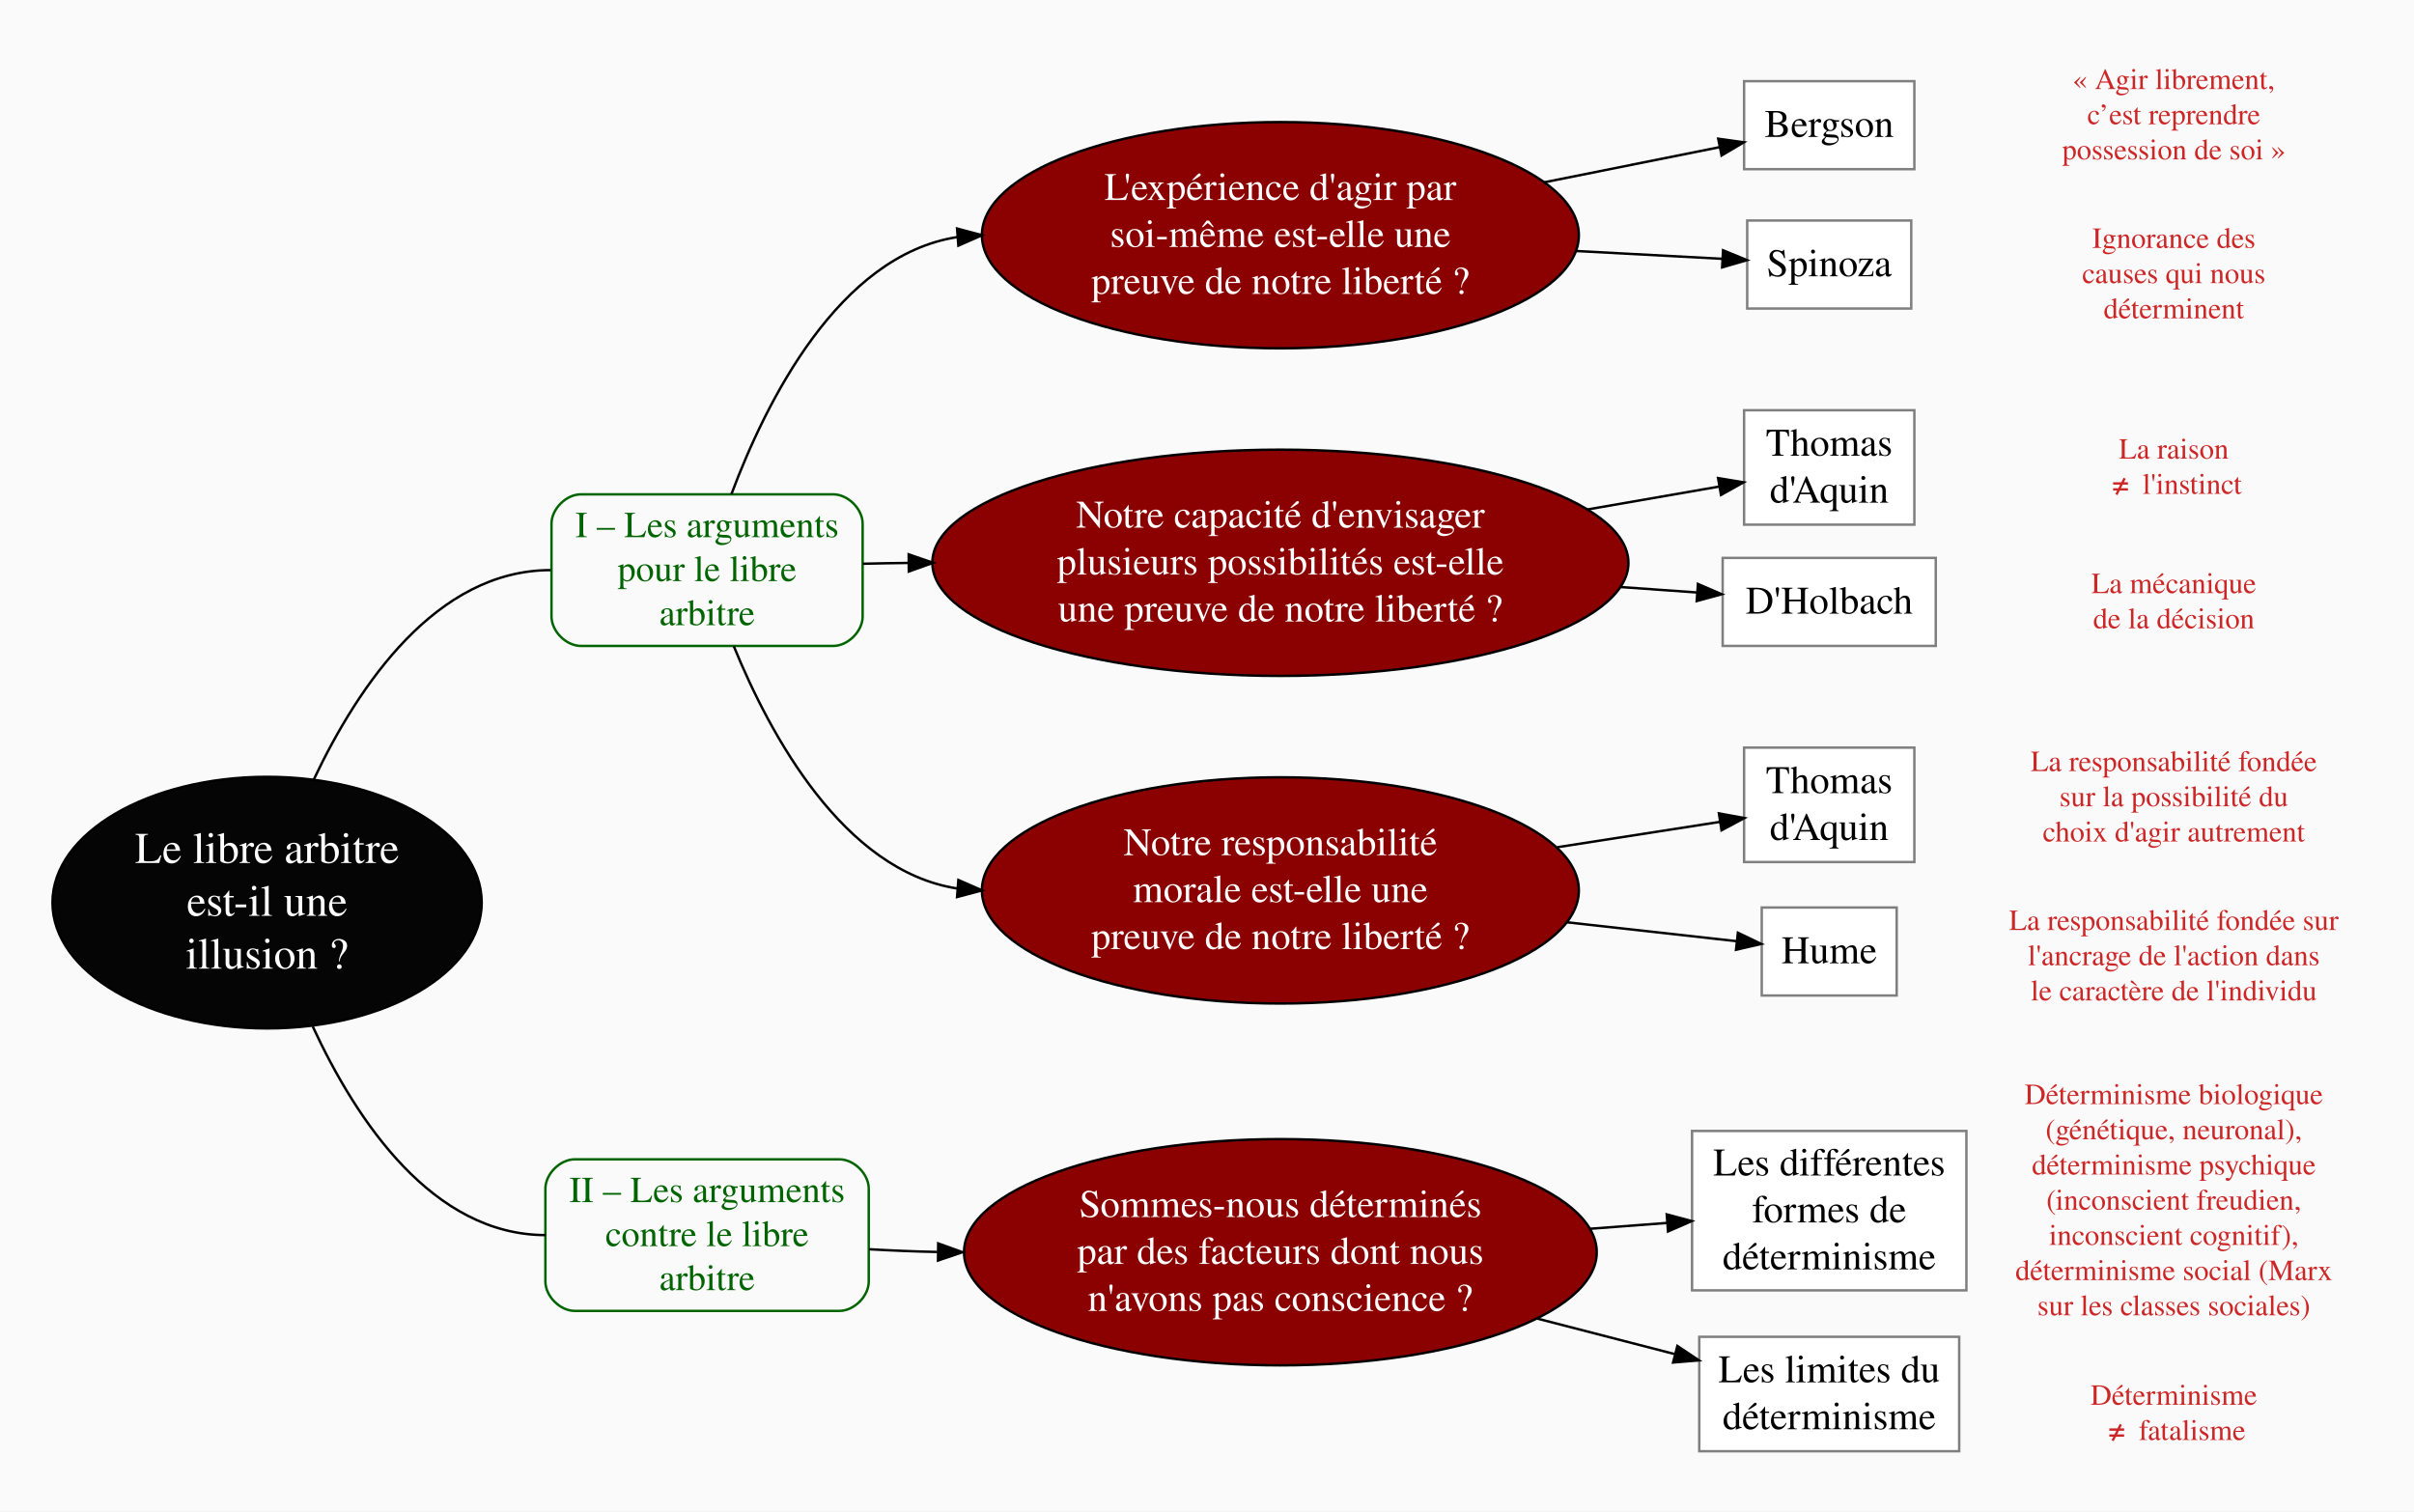
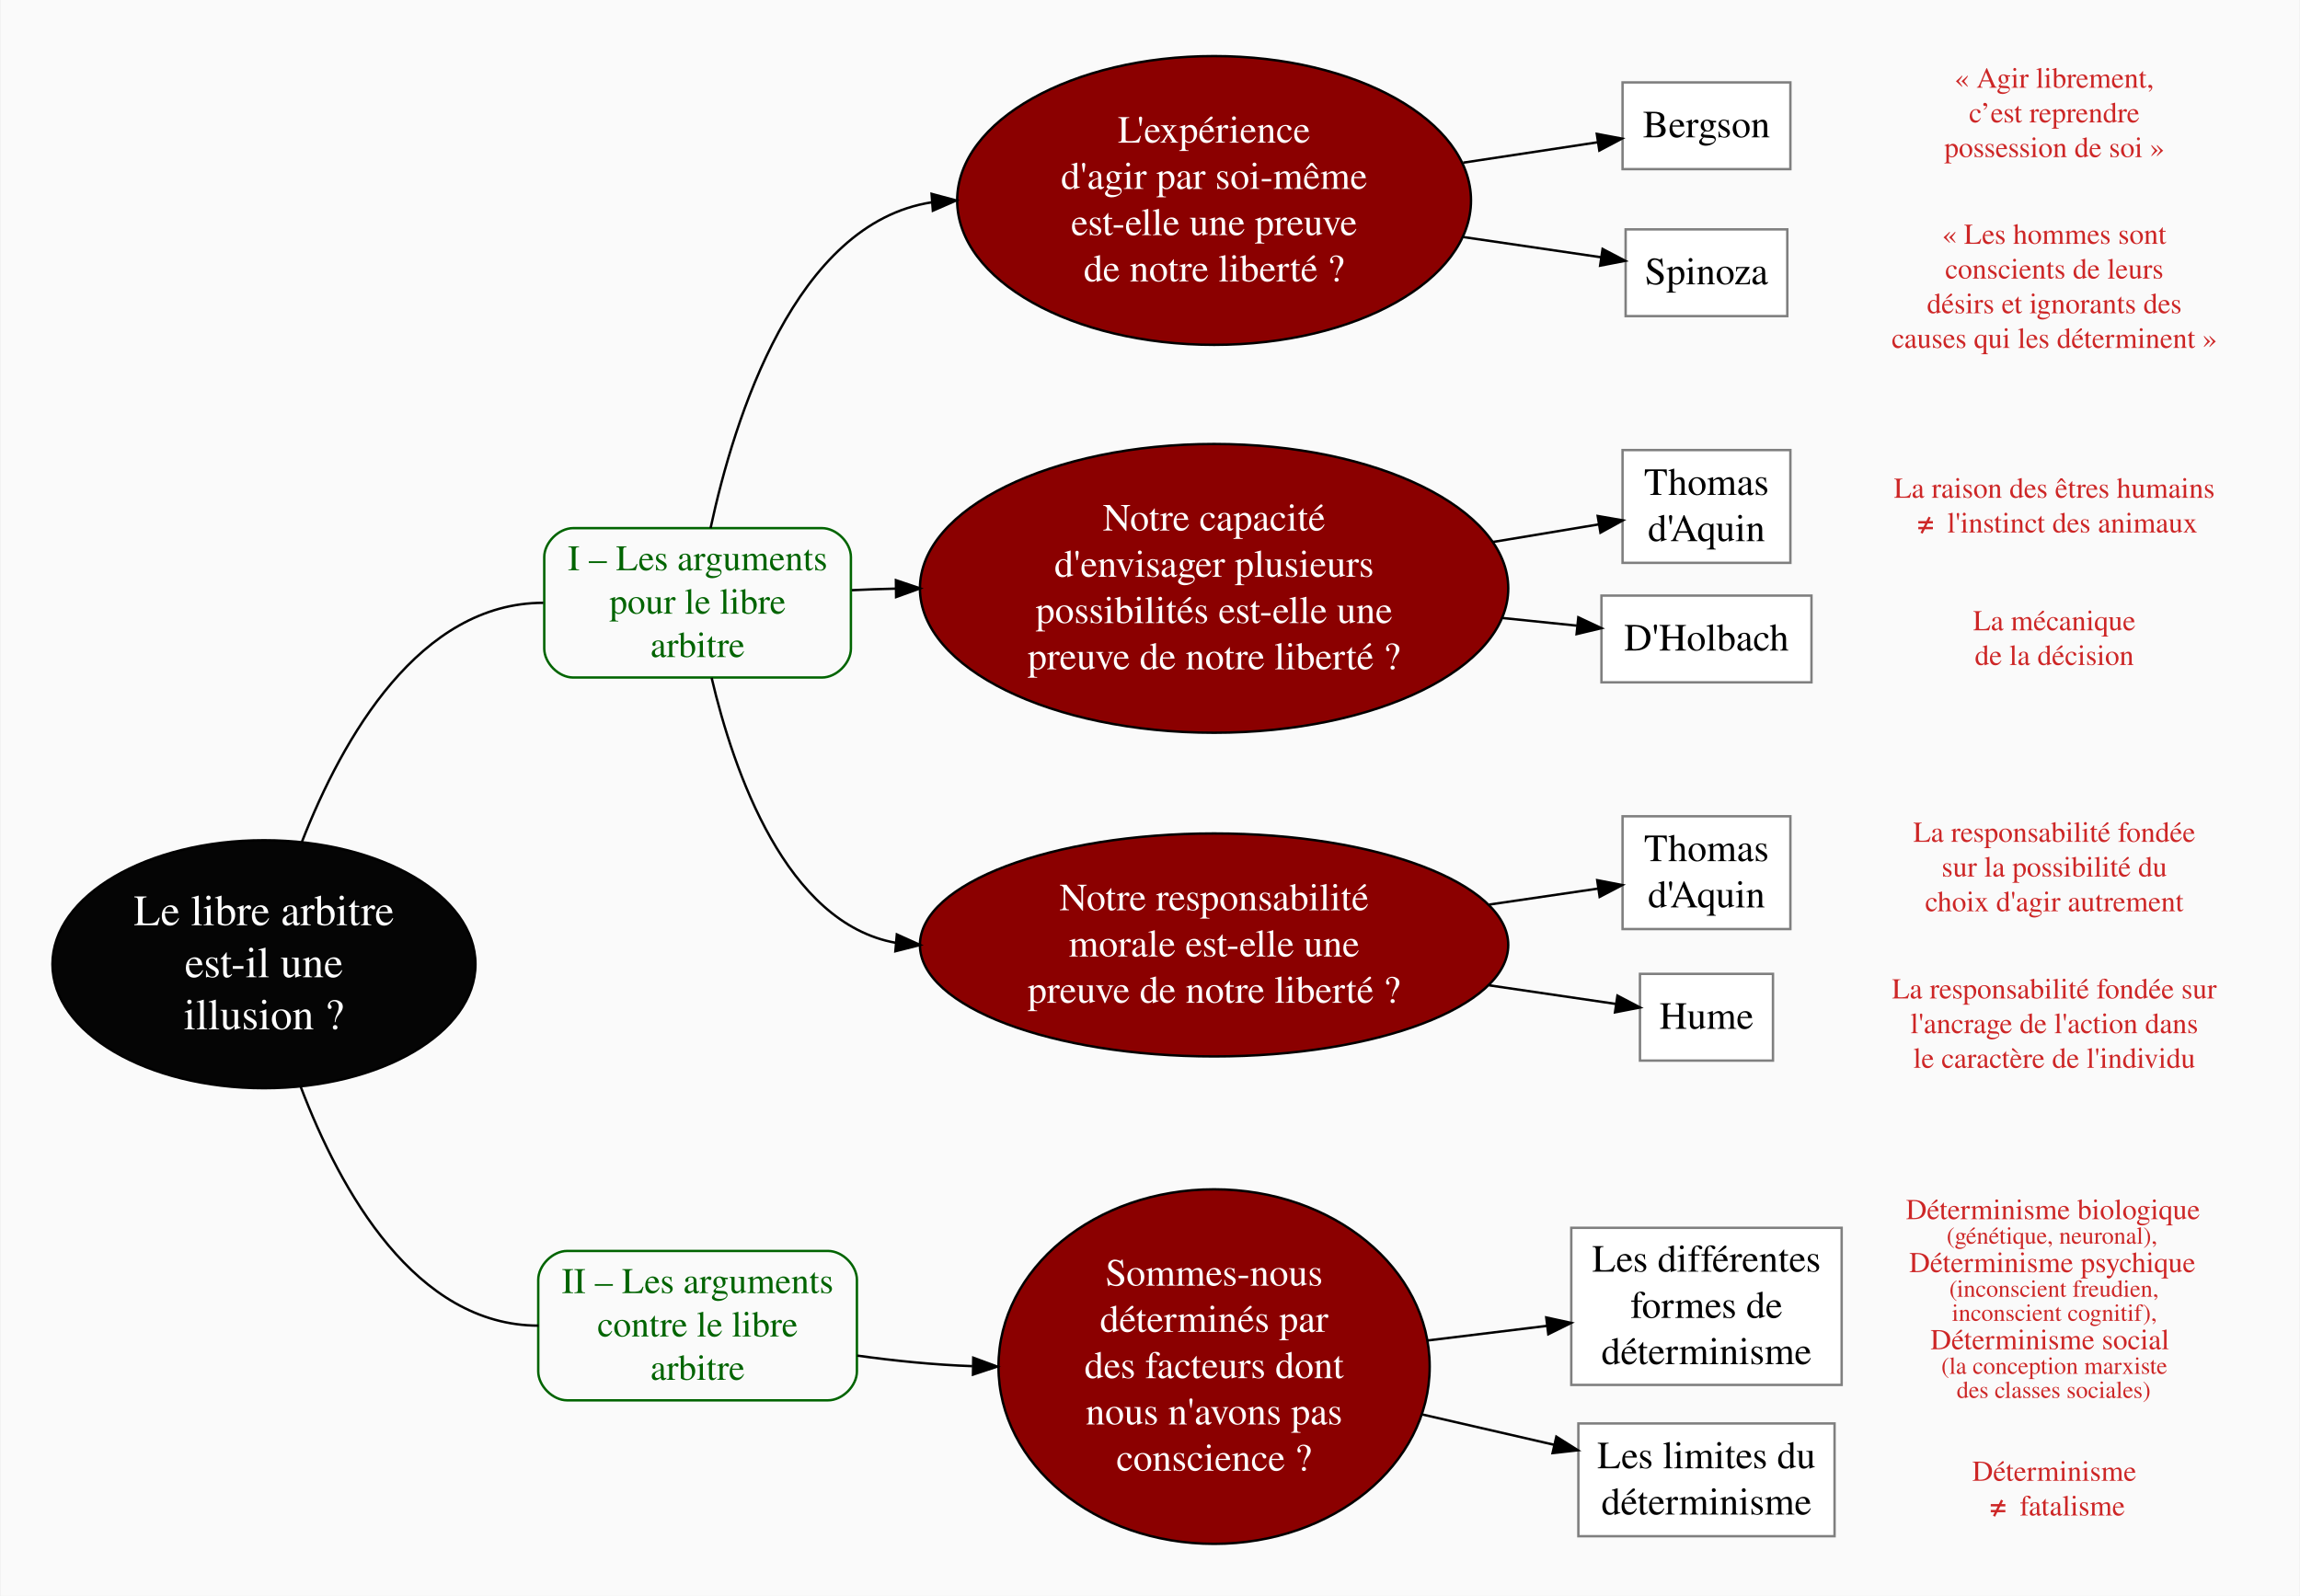
- <svg xmlns="http://www.w3.org/2000/svg" width="987pt" height="618pt" viewBox="0.00 0.00 987.33 618.20">
-   <g id="graph0" class="graph" transform="scale(1 1) rotate(0) translate(21.6 596.6)">
-     <polygon fill="#fafafa" stroke="transparent" points="-21.6,21.6 -21.6,-596.6 965.727,-596.6 965.727,21.6 -21.6,21.6" />
+ <svg xmlns="http://www.w3.org/2000/svg" width="954pt" height="662pt" viewBox="0.00 0.00 953.89 662.34">
+   <g id="graph0" class="graph" transform="scale(1 1) rotate(0) translate(21.6 640.7391)">
+     <polygon fill="#fafafa" stroke="transparent" points="-21.6,21.6 -21.6,-640.739 932.286,-640.739 932.286,21.6 -21.6,21.6" />
    <g id="node1" class="node">
-       <ellipse fill="#050505" stroke="#000000" cx="87.641" cy="-227.4" rx="87.781" ry="51.455" />
-       <text text-anchor="middle" x="87.641" y="-243.6" font-family="Times,serif" font-size="18.00" fill="#ffffff">Le libre arbitre</text>
-       <text text-anchor="middle" x="87.641" y="-222" font-family="Times,serif" font-size="18.00" fill="#ffffff">est-il une</text>
-       <text text-anchor="middle" x="87.641" y="-200.4" font-family="Times,serif" font-size="18.00" fill="#ffffff">illusion ?</text>
+       <ellipse fill="#050505" stroke="#000000" cx="87.641" cy="-240.539" rx="87.781" ry="51.455" />
+       <text text-anchor="middle" x="87.641" y="-256.739" font-family="Times,serif" font-size="18.00" fill="#ffffff">Le libre arbitre</text>
+       <text text-anchor="middle" x="87.641" y="-235.139" font-family="Times,serif" font-size="18.00" fill="#ffffff">est-il une</text>
+       <text text-anchor="middle" x="87.641" y="-213.539" font-family="Times,serif" font-size="18.00" fill="#ffffff">illusion ?</text>
    </g>
    <g id="node2" class="node">
-       <path fill="#fafafa" stroke="#006400" d="M319.223,-394.4C319.223,-394.4 215.962,-394.4 215.962,-394.4 209.962,-394.4 203.962,-388.4 203.962,-382.4 203.962,-382.4 203.962,-344.4 203.962,-344.4 203.962,-338.4 209.962,-332.4 215.962,-332.4 215.962,-332.4 319.223,-332.4 319.223,-332.4 325.223,-332.4 331.223,-338.4 331.223,-344.4 331.223,-344.4 331.223,-382.4 331.223,-382.4 331.223,-388.4 325.223,-394.4 319.223,-394.4" />
-       <text text-anchor="middle" x="267.593" y="-376.9" font-family="Times,serif" font-size="15.00" fill="#006400">I – Les arguments</text>
-       <text text-anchor="middle" x="267.593" y="-358.9" font-family="Times,serif" font-size="15.00" fill="#006400">pour le libre</text>
-       <text text-anchor="middle" x="267.593" y="-340.9" font-family="Times,serif" font-size="15.00" fill="#006400">arbitre</text>
+       <path fill="#fafafa" stroke="#006400" d="M319.223,-421.539C319.223,-421.539 215.962,-421.539 215.962,-421.539 209.962,-421.539 203.962,-415.539 203.962,-409.539 203.962,-409.539 203.962,-371.539 203.962,-371.539 203.962,-365.539 209.962,-359.539 215.962,-359.539 215.962,-359.539 319.223,-359.539 319.223,-359.539 325.223,-359.539 331.223,-365.539 331.223,-371.539 331.223,-371.539 331.223,-409.539 331.223,-409.539 331.223,-415.539 325.223,-421.539 319.223,-421.539" />
+       <text text-anchor="middle" x="267.593" y="-404.039" font-family="Times,serif" font-size="15.00" fill="#006400">I – Les arguments</text>
+       <text text-anchor="middle" x="267.593" y="-386.039" font-family="Times,serif" font-size="15.00" fill="#006400">pour le libre</text>
+       <text text-anchor="middle" x="267.593" y="-368.039" font-family="Times,serif" font-size="15.00" fill="#006400">arbitre</text>
    </g>
    <g id="edge1" class="edge">
-       <path fill="none" stroke="#000000" d="M106.695,-277.655C125.029,-316.396 156.896,-363.4 203.593,-363.4" />
+       <path fill="none" stroke="#000000" d="M103.392,-291.322C120.42,-334.838 152.245,-390.539 203.593,-390.539" />
    </g>
    <g id="node3" class="node">
-       <path fill="#fafafa" stroke="#006400" d="M321.717,-122.4C321.717,-122.4 213.469,-122.4 213.469,-122.4 207.469,-122.4 201.469,-116.4 201.469,-110.4 201.469,-110.4 201.469,-72.4 201.469,-72.4 201.469,-66.4 207.469,-60.4 213.469,-60.4 213.469,-60.4 321.717,-60.4 321.717,-60.4 327.717,-60.4 333.717,-66.4 333.717,-72.4 333.717,-72.4 333.717,-110.4 333.717,-110.4 333.717,-116.4 327.717,-122.4 321.717,-122.4" />
-       <text text-anchor="middle" x="267.593" y="-104.9" font-family="Times,serif" font-size="15.00" fill="#006400">II – Les arguments</text>
-       <text text-anchor="middle" x="267.593" y="-86.9" font-family="Times,serif" font-size="15.00" fill="#006400">contre le libre</text>
-       <text text-anchor="middle" x="267.593" y="-68.9" font-family="Times,serif" font-size="15.00" fill="#006400">arbitre</text>
+       <path fill="#fafafa" stroke="#006400" d="M321.717,-121.539C321.717,-121.539 213.469,-121.539 213.469,-121.539 207.469,-121.539 201.469,-115.539 201.469,-109.539 201.469,-109.539 201.469,-71.539 201.469,-71.539 201.469,-65.539 207.469,-59.539 213.469,-59.539 213.469,-59.539 321.717,-59.539 321.717,-59.539 327.717,-59.539 333.717,-65.539 333.717,-71.539 333.717,-71.539 333.717,-109.539 333.717,-109.539 333.717,-115.539 327.717,-121.539 321.717,-121.539" />
+       <text text-anchor="middle" x="267.593" y="-104.039" font-family="Times,serif" font-size="15.00" fill="#006400">II – Les arguments</text>
+       <text text-anchor="middle" x="267.593" y="-86.039" font-family="Times,serif" font-size="15.00" fill="#006400">contre le libre</text>
+       <text text-anchor="middle" x="267.593" y="-68.039" font-family="Times,serif" font-size="15.00" fill="#006400">arbitre</text>
    </g>
    <g id="edge2" class="edge">
-       <path fill="none" stroke="#000000" d="M106.307,-176.759C124.206,-138.092 155.387,-91.4 201.593,-91.4" />
+       <path fill="none" stroke="#000000" d="M102.865,-189.756C119.42,-146.24 150.575,-90.539 201.593,-90.539" />
    </g>
    <g id="node4" class="node">
-       <ellipse fill="#8b0000" stroke="#000000" cx="502.079" cy="-500.4" rx="122.071" ry="46.273" />
-       <text text-anchor="middle" x="502.079" y="-514.8" font-family="Times,serif" font-size="16.00" fill="#ffffff">L'expérience d'agir par</text>
-       <text text-anchor="middle" x="502.079" y="-495.6" font-family="Times,serif" font-size="16.00" fill="#ffffff">soi-même est-elle une</text>
-       <text text-anchor="middle" x="502.079" y="-476.4" font-family="Times,serif" font-size="16.00" fill="#ffffff">preuve de notre liberté ?</text>
+       <ellipse fill="#8b0000" stroke="#000000" cx="481.94" cy="-557.539" rx="106.617" ry="59.925" />
+       <text text-anchor="middle" x="481.94" y="-581.539" font-family="Times,serif" font-size="16.00" fill="#ffffff">L'expérience</text>
+       <text text-anchor="middle" x="481.94" y="-562.339" font-family="Times,serif" font-size="16.00" fill="#ffffff">d'agir par soi-même</text>
+       <text text-anchor="middle" x="481.94" y="-543.139" font-family="Times,serif" font-size="16.00" fill="#ffffff">est-elle une preuve</text>
+       <text text-anchor="middle" x="481.94" y="-523.939" font-family="Times,serif" font-size="16.00" fill="#ffffff">de notre liberté ?</text>
    </g>
    <g id="edge4" class="edge">
-       <path fill="none" stroke="#000000" d="M277.556,-394.487C291.712,-432.303 321.438,-492.062 369.814,-499.608" />
-       <polygon fill="#000000" stroke="#000000" points="369.84,-503.12 380.079,-500.4 370.378,-496.141 369.84,-503.12" />
+       <path fill="none" stroke="#000000" d="M272.986,-421.559C282.795,-467.213 308.033,-548.066 364.773,-556.773" />
+       <polygon fill="#000000" stroke="#000000" points="364.705,-560.278 374.94,-557.539 365.231,-553.298 364.705,-560.278" />
    </g>
    <g id="node5" class="node">
-       <ellipse fill="#8b0000" stroke="#000000" cx="502.079" cy="-366.4" rx="142.35" ry="46.273" />
-       <text text-anchor="middle" x="502.079" y="-380.8" font-family="Times,serif" font-size="16.00" fill="#ffffff">Notre capacité d'envisager</text>
-       <text text-anchor="middle" x="502.079" y="-361.6" font-family="Times,serif" font-size="16.00" fill="#ffffff">plusieurs possibilités est-elle</text>
-       <text text-anchor="middle" x="502.079" y="-342.4" font-family="Times,serif" font-size="16.00" fill="#ffffff">une preuve de notre liberté ?</text>
+       <ellipse fill="#8b0000" stroke="#000000" cx="481.94" cy="-396.539" rx="122.071" ry="59.925" />
+       <text text-anchor="middle" x="481.94" y="-420.539" font-family="Times,serif" font-size="16.00" fill="#ffffff">Notre capacité</text>
+       <text text-anchor="middle" x="481.94" y="-401.339" font-family="Times,serif" font-size="16.00" fill="#ffffff">d'envisager plusieurs</text>
+       <text text-anchor="middle" x="481.94" y="-382.139" font-family="Times,serif" font-size="16.00" fill="#ffffff">possibilités est-elle une</text>
+       <text text-anchor="middle" x="481.94" y="-362.939" font-family="Times,serif" font-size="16.00" fill="#ffffff">preuve de notre liberté ?</text>
    </g>
    <g id="edge5" class="edge">
-       <path fill="none" stroke="#000000" d="M331.267,-366.008C337.45,-366.16 343.712,-366.278 349.863,-366.344" />
-       <polygon fill="#000000" stroke="#000000" points="350.06,-369.845 360.079,-366.4 350.099,-362.845 350.06,-369.845" />
+       <path fill="none" stroke="#000000" d="M331.643,-395.779C337.717,-396.075 343.863,-396.304 349.904,-396.43" />
+       <polygon fill="#000000" stroke="#000000" points="349.902,-399.93 359.94,-396.539 349.978,-392.93 349.902,-399.93" />
    </g>
    <g id="node6" class="node">
-       <ellipse fill="#8b0000" stroke="#000000" cx="502.079" cy="-232.4" rx="122.071" ry="46.273" />
-       <text text-anchor="middle" x="502.079" y="-246.8" font-family="Times,serif" font-size="16.00" fill="#ffffff">Notre responsabilité</text>
-       <text text-anchor="middle" x="502.079" y="-227.6" font-family="Times,serif" font-size="16.00" fill="#ffffff">morale est-elle une</text>
-       <text text-anchor="middle" x="502.079" y="-208.4" font-family="Times,serif" font-size="16.00" fill="#ffffff">preuve de notre liberté ?</text>
+       <ellipse fill="#8b0000" stroke="#000000" cx="481.94" cy="-248.539" rx="122.071" ry="46.273" />
+       <text text-anchor="middle" x="481.94" y="-262.939" font-family="Times,serif" font-size="16.00" fill="#ffffff">Notre responsabilité</text>
+       <text text-anchor="middle" x="481.94" y="-243.739" font-family="Times,serif" font-size="16.00" fill="#ffffff">morale est-elle une</text>
+       <text text-anchor="middle" x="481.94" y="-224.539" font-family="Times,serif" font-size="16.00" fill="#ffffff">preuve de notre liberté ?</text>
    </g>
    <g id="edge6" class="edge">
-       <path fill="none" stroke="#000000" d="M278.495,-332.355C293.266,-296.189 323.274,-240.431 369.881,-233.185" />
-       <polygon fill="#000000" stroke="#000000" points="370.378,-236.658 380.079,-232.4 369.84,-229.678 370.378,-236.658" />
+       <path fill="none" stroke="#000000" d="M273.426,-359.377C282.607,-320.352 304.298,-257.588 349.853,-249.424" />
+       <polygon fill="#000000" stroke="#000000" points="350.284,-252.9 359.94,-248.539 349.672,-245.927 350.284,-252.9" />
    </g>
    <g id="node7" class="node">
-       <ellipse fill="#8b0000" stroke="#000000" cx="502.079" cy="-84.4" rx="129.387" ry="46.273" />
-       <text text-anchor="middle" x="502.079" y="-98.8" font-family="Times,serif" font-size="16.00" fill="#ffffff">Sommes-nous déterminés</text>
-       <text text-anchor="middle" x="502.079" y="-79.6" font-family="Times,serif" font-size="16.00" fill="#ffffff">par des facteurs dont nous</text>
-       <text text-anchor="middle" x="502.079" y="-60.4" font-family="Times,serif" font-size="16.00" fill="#ffffff">n'avons pas conscience ?</text>
+       <ellipse fill="#8b0000" stroke="#000000" cx="481.94" cy="-73.539" rx="89.472" ry="73.578" />
+       <text text-anchor="middle" x="481.94" y="-107.139" font-family="Times,serif" font-size="16.00" fill="#ffffff">Sommes-nous</text>
+       <text text-anchor="middle" x="481.94" y="-87.939" font-family="Times,serif" font-size="16.00" fill="#ffffff">déterminés par</text>
+       <text text-anchor="middle" x="481.94" y="-68.739" font-family="Times,serif" font-size="16.00" fill="#ffffff">des facteurs dont</text>
+       <text text-anchor="middle" x="481.94" y="-49.539" font-family="Times,serif" font-size="16.00" fill="#ffffff">nous n'avons pas</text>
+       <text text-anchor="middle" x="481.94" y="-30.339" font-family="Times,serif" font-size="16.00" fill="#ffffff">conscience ?</text>
    </g>
    <g id="edge7" class="edge">
-       <path fill="none" stroke="#000000" d="M333.877,-85.619C343.084,-85.092 352.553,-84.687 361.784,-84.505" />
-       <polygon fill="#000000" stroke="#000000" points="362.116,-88.002 372.079,-84.4 362.044,-81.003 362.116,-88.002" />
+       <path fill="none" stroke="#000000" d="M333.833,-78.095C349.187,-75.968 365.696,-74.265 381.597,-73.722" />
+       <polygon fill="#000000" stroke="#000000" points="382.003,-77.215 391.94,-73.539 381.88,-70.216 382.003,-77.215" />
    </g>
    <g id="node8" class="node">
-       <polygon fill="#ffffff" stroke="#7f7f7f" points="761.378,-563.4 691.734,-563.4 691.734,-527.4 761.378,-527.4 761.378,-563.4" />
-       <text text-anchor="middle" x="726.556" y="-540.6" font-family="Times,serif" font-size="16.00" fill="#000000">Bergson</text>
+       <polygon fill="#ffffff" stroke="#7f7f7f" points="721.099,-606.539 651.454,-606.539 651.454,-570.539 721.099,-570.539 721.099,-606.539" />
+       <text text-anchor="middle" x="686.277" y="-583.739" font-family="Times,serif" font-size="16.00" fill="#000000">Bergson</text>
    </g>
    <g id="edge11" class="edge">
-       <path fill="none" stroke="#000000" d="M610.044,-522.043C635.314,-527.109 660.874,-532.233 681.589,-536.386" />
-       <polygon fill="#000000" stroke="#000000" points="681.155,-539.868 691.648,-538.402 682.531,-533.005 681.155,-539.868" />
+       <path fill="none" stroke="#000000" d="M585.306,-573.221C604.98,-576.206 624.594,-579.181 641.231,-581.705" />
+       <polygon fill="#000000" stroke="#000000" points="640.767,-585.175 651.179,-583.214 641.817,-578.254 640.767,-585.175" />
    </g>
    <g id="node9" class="node">
-       <polygon fill="#ffffff" stroke="#7f7f7f" points="760.103,-506.4 693.009,-506.4 693.009,-470.4 760.103,-470.4 760.103,-506.4" />
-       <text text-anchor="middle" x="726.556" y="-483.6" font-family="Times,serif" font-size="16.00" fill="#000000">Spinoza</text>
+       <polygon fill="#ffffff" stroke="#7f7f7f" points="719.824,-545.539 652.73,-545.539 652.73,-509.539 719.824,-509.539 719.824,-545.539" />
+       <text text-anchor="middle" x="686.277" y="-522.739" font-family="Times,serif" font-size="16.00" fill="#000000">Spinoza</text>
    </g>
    <g id="edge12" class="edge">
-       <path fill="none" stroke="#000000" d="M623.188,-493.926C644.452,-492.789 665.289,-491.675 682.62,-490.749" />
-       <polygon fill="#000000" stroke="#000000" points="683.132,-494.226 692.931,-490.197 682.758,-487.236 683.132,-494.226" />
+       <path fill="none" stroke="#000000" d="M585.306,-542.363C605.471,-539.403 625.575,-536.451 642.473,-533.97" />
+       <polygon fill="#000000" stroke="#000000" points="643.167,-537.406 652.553,-532.49 642.15,-530.48 643.167,-537.406" />
    </g>
    <g id="node10" class="node">
-       <polygon fill="#ffffff" stroke="#7f7f7f" points="761.38,-428.802 691.732,-428.802 691.732,-381.998 761.38,-381.998 761.38,-428.802" />
-       <text text-anchor="middle" x="726.556" y="-410.2" font-family="Times,serif" font-size="16.00" fill="#000000">Thomas</text>
-       <text text-anchor="middle" x="726.556" y="-391" font-family="Times,serif" font-size="16.00" fill="#000000">d'Aquin</text>
+       <polygon fill="#ffffff" stroke="#7f7f7f" points="721.101,-453.941 651.453,-453.941 651.453,-407.137 721.101,-407.137 721.101,-453.941" />
+       <text text-anchor="middle" x="686.277" y="-435.339" font-family="Times,serif" font-size="16.00" fill="#000000">Thomas</text>
+       <text text-anchor="middle" x="686.277" y="-416.139" font-family="Times,serif" font-size="16.00" fill="#000000">d'Aquin</text>
    </g>
    <g id="edge13" class="edge">
-       <path fill="none" stroke="#000000" d="M627.77,-388.237C647.001,-391.578 665.697,-394.827 681.557,-397.582" />
-       <polygon fill="#000000" stroke="#000000" points="681.094,-401.054 691.546,-399.317 682.293,-394.157 681.094,-401.054" />
+       <path fill="none" stroke="#000000" d="M597.543,-415.774C613.076,-418.359 628.188,-420.874 641.408,-423.073" />
+       <polygon fill="#000000" stroke="#000000" points="641.138,-426.576 651.577,-424.765 642.287,-419.671 641.138,-426.576" />
    </g>
    <g id="node11" class="node">
-       <polygon fill="#ffffff" stroke="#7f7f7f" points="770.134,-368.4 682.977,-368.4 682.977,-332.4 770.134,-332.4 770.134,-368.4" />
-       <text text-anchor="middle" x="726.556" y="-345.6" font-family="Times,serif" font-size="16.00" fill="#000000">D'Holbach</text>
+       <polygon fill="#ffffff" stroke="#7f7f7f" points="729.855,-393.539 642.698,-393.539 642.698,-357.539 729.855,-357.539 729.855,-393.539" />
+       <text text-anchor="middle" x="686.277" y="-370.739" font-family="Times,serif" font-size="16.00" fill="#000000">D'Holbach</text>
    </g>
    <g id="edge14" class="edge">
-       <path fill="none" stroke="#000000" d="M641.051,-356.495C651.985,-355.715 662.559,-354.962 672.326,-354.265" />
-       <polygon fill="#000000" stroke="#000000" points="672.859,-357.736 682.585,-353.534 672.361,-350.754 672.859,-357.736" />
+       <path fill="none" stroke="#000000" d="M601.395,-384.263C612.17,-383.155 622.681,-382.075 632.429,-381.073" />
+       <polygon fill="#000000" stroke="#000000" points="633.094,-384.523 642.684,-380.019 632.379,-377.56 633.094,-384.523" />
    </g>
    <g id="node12" class="node">
-       <polygon fill="#ffffff" stroke="#7f7f7f" points="761.38,-290.802 691.732,-290.802 691.732,-243.998 761.38,-243.998 761.38,-290.802" />
-       <text text-anchor="middle" x="726.556" y="-272.2" font-family="Times,serif" font-size="16.00" fill="#000000">Thomas</text>
-       <text text-anchor="middle" x="726.556" y="-253" font-family="Times,serif" font-size="16.00" fill="#000000">d'Aquin</text>
+       <polygon fill="#ffffff" stroke="#7f7f7f" points="721.101,-301.941 651.453,-301.941 651.453,-255.137 721.101,-255.137 721.101,-301.941" />
+       <text text-anchor="middle" x="686.277" y="-283.339" font-family="Times,serif" font-size="16.00" fill="#000000">Thomas</text>
+       <text text-anchor="middle" x="686.277" y="-264.139" font-family="Times,serif" font-size="16.00" fill="#000000">d'Aquin</text>
    </g>
    <g id="edge15" class="edge">
-       <path fill="none" stroke="#000000" d="M615.304,-250.054C638.949,-253.74 662.535,-257.418 681.865,-260.432" />
-       <polygon fill="#000000" stroke="#000000" points="681.431,-263.906 691.851,-261.989 682.509,-256.99 681.431,-263.906" />
+       <path fill="none" stroke="#000000" d="M596.057,-265.293C612.083,-267.646 627.712,-269.941 641.337,-271.941" />
+       <polygon fill="#000000" stroke="#000000" points="640.936,-275.42 651.339,-273.41 641.953,-268.494 640.936,-275.42" />
    </g>
    <g id="node13" class="node">
-       <polygon fill="#ffffff" stroke="#7f7f7f" points="754.155,-225.4 698.957,-225.4 698.957,-189.4 754.155,-189.4 754.155,-225.4" />
-       <text text-anchor="middle" x="726.556" y="-202.6" font-family="Times,serif" font-size="16.00" fill="#000000">Hume</text>
+       <polygon fill="#ffffff" stroke="#7f7f7f" points="713.876,-236.539 658.678,-236.539 658.678,-200.539 713.876,-200.539 713.876,-236.539" />
+       <text text-anchor="middle" x="686.277" y="-213.739" font-family="Times,serif" font-size="16.00" fill="#000000">Hume</text>
    </g>
    <g id="edge16" class="edge">
-       <path fill="none" stroke="#000000" d="M619.249,-219.351C644.363,-216.554 669.148,-213.793 688.56,-211.632" />
-       <polygon fill="#000000" stroke="#000000" points="689.208,-215.081 698.76,-210.496 688.434,-208.124 689.208,-215.081" />
+       <path fill="none" stroke="#000000" d="M596.057,-231.785C615.072,-228.993 633.527,-226.284 648.739,-224.05" />
+       <polygon fill="#000000" stroke="#000000" points="649.333,-227.501 658.719,-222.585 648.317,-220.575 649.333,-227.501" />
    </g>
    <g id="node14" class="node">
-       <polygon fill="#ffffff" stroke="#7f7f7f" points="782.66,-134.001 670.452,-134.001 670.452,-68.799 782.66,-68.799 782.66,-134.001" />
-       <text text-anchor="middle" x="726.556" y="-115.8" font-family="Times,serif" font-size="16.00" fill="#000000">Les différentes</text>
-       <text text-anchor="middle" x="726.556" y="-96.6" font-family="Times,serif" font-size="16.00" fill="#000000">formes de</text>
-       <text text-anchor="middle" x="726.556" y="-77.4" font-family="Times,serif" font-size="16.00" fill="#000000">déterminisme</text>
+       <polygon fill="#ffffff" stroke="#7f7f7f" points="742.381,-131.14 630.173,-131.14 630.173,-65.938 742.381,-65.938 742.381,-131.14" />
+       <text text-anchor="middle" x="686.277" y="-112.939" font-family="Times,serif" font-size="16.00" fill="#000000">Les différentes</text>
+       <text text-anchor="middle" x="686.277" y="-93.739" font-family="Times,serif" font-size="16.00" fill="#000000">formes de</text>
+       <text text-anchor="middle" x="686.277" y="-74.539" font-family="Times,serif" font-size="16.00" fill="#000000">déterminisme</text>
    </g>
    <g id="edge17" class="edge">
-       <path fill="none" stroke="#000000" d="M628.75,-93.993C639.526,-94.809 650.122,-95.612 660.131,-96.37" />
-       <polygon fill="#000000" stroke="#000000" points="660.096,-99.877 670.332,-97.142 660.625,-92.897 660.096,-99.877" />
+       <path fill="none" stroke="#000000" d="M570.376,-84.359C587.011,-86.394 604.139,-88.49 619.955,-90.425" />
+       <polygon fill="#000000" stroke="#000000" points="619.79,-93.931 630.141,-91.671 620.64,-86.983 619.79,-93.931" />
    </g>
    <g id="node15" class="node">
-       <polygon fill="#ffffff" stroke="#7f7f7f" points="779.712,-49.802 673.399,-49.802 673.399,-2.998 779.712,-2.998 779.712,-49.802" />
-       <text text-anchor="middle" x="726.556" y="-31.2" font-family="Times,serif" font-size="16.00" fill="#000000">Les limites du</text>
-       <text text-anchor="middle" x="726.556" y="-12" font-family="Times,serif" font-size="16.00" fill="#000000">déterminisme</text>
+       <polygon fill="#ffffff" stroke="#7f7f7f" points="739.433,-49.941 633.12,-49.941 633.12,-3.137 739.433,-3.137 739.433,-49.941" />
+       <text text-anchor="middle" x="686.277" y="-31.339" font-family="Times,serif" font-size="16.00" fill="#000000">Les limites du</text>
+       <text text-anchor="middle" x="686.277" y="-12.139" font-family="Times,serif" font-size="16.00" fill="#000000">déterminisme</text>
    </g>
    <g id="edge18" class="edge">
-       <path fill="none" stroke="#000000" d="M607.088,-57.268C626.26,-52.314 645.716,-47.287 663.203,-42.769" />
-       <polygon fill="#000000" stroke="#000000" points="664.448,-46.062 673.255,-40.172 662.697,-39.285 664.448,-46.062" />
+       <path fill="none" stroke="#000000" d="M568.005,-53.743C586.422,-49.507 605.556,-45.106 622.93,-41.11" />
+       <polygon fill="#000000" stroke="#000000" points="623.977,-44.46 632.938,-38.808 622.408,-37.639 623.977,-44.46" />
    </g>
    <g id="node16" class="node">
-       <path fill="#fafafa" stroke="transparent" d="M911.145,-575.1C911.145,-575.1 823.84,-575.1 823.84,-575.1 817.84,-575.1 811.84,-569.1 811.84,-563.1 811.84,-563.1 811.84,-535.7 811.84,-535.7 811.84,-529.7 817.84,-523.7 823.84,-523.7 823.84,-523.7 911.145,-523.7 911.145,-523.7 917.145,-523.7 923.145,-529.7 923.145,-535.7 923.145,-535.7 923.145,-563.1 923.145,-563.1 923.145,-569.1 917.145,-575.1 911.145,-575.1" />
-       <text text-anchor="middle" x="867.492" y="-560.2" font-family="Times,serif" font-size="12.00" fill="#cd2626">« Agir librement,</text>
-       <text text-anchor="middle" x="867.492" y="-545.8" font-family="Times,serif" font-size="12.00" fill="#cd2626">c’est reprendre</text>
-       <text text-anchor="middle" x="867.492" y="-531.4" font-family="Times,serif" font-size="12.00" fill="#cd2626">possession de soi »</text>
+       <path fill="#fafafa" stroke="transparent" d="M874.285,-619.24C874.285,-619.24 786.98,-619.24 786.98,-619.24 780.98,-619.24 774.98,-613.24 774.98,-607.24 774.98,-607.24 774.98,-579.839 774.98,-579.839 774.98,-573.839 780.98,-567.839 786.98,-567.839 786.98,-567.839 874.285,-567.839 874.285,-567.839 880.285,-567.839 886.285,-573.839 886.285,-579.839 886.285,-579.839 886.285,-607.24 886.285,-607.24 886.285,-613.24 880.285,-619.24 874.285,-619.24" />
+       <text text-anchor="middle" x="830.632" y="-604.339" font-family="Times,serif" font-size="12.00" fill="#cd2626">« Agir librement,</text>
+       <text text-anchor="middle" x="830.632" y="-589.939" font-family="Times,serif" font-size="12.00" fill="#cd2626">c’est reprendre</text>
+       <text text-anchor="middle" x="830.632" y="-575.539" font-family="Times,serif" font-size="12.00" fill="#cd2626">possession de soi »</text>
    </g>
    <g id="node17" class="node">
-       <path fill="#fafafa" stroke="transparent" d="M901.308,-510.1C901.308,-510.1 833.676,-510.1 833.676,-510.1 827.676,-510.1 821.676,-504.1 821.676,-498.1 821.676,-498.1 821.676,-470.7 821.676,-470.7 821.676,-464.7 827.676,-458.7 833.676,-458.7 833.676,-458.7 901.308,-458.7 901.308,-458.7 907.308,-458.7 913.308,-464.7 913.308,-470.7 913.308,-470.7 913.308,-498.1 913.308,-498.1 913.308,-504.1 907.308,-510.1 901.308,-510.1" />
-       <text text-anchor="middle" x="867.492" y="-495.2" font-family="Times,serif" font-size="12.00" fill="#cd2626">Ignorance des</text>
-       <text text-anchor="middle" x="867.492" y="-480.8" font-family="Times,serif" font-size="12.00" fill="#cd2626">causes qui nous</text>
-       <text text-anchor="middle" x="867.492" y="-466.4" font-family="Times,serif" font-size="12.00" fill="#cd2626">déterminent</text>
+       <path fill="#fafafa" stroke="transparent" d="M898.74,-554.14C898.74,-554.14 762.524,-554.14 762.524,-554.14 756.524,-554.14 750.524,-548.14 750.524,-542.14 750.524,-542.14 750.524,-500.938 750.524,-500.938 750.524,-494.938 756.524,-488.938 762.524,-488.938 762.524,-488.938 898.74,-488.938 898.74,-488.938 904.74,-488.938 910.74,-494.938 910.74,-500.938 910.74,-500.938 910.74,-542.14 910.74,-542.14 910.74,-548.14 904.74,-554.14 898.74,-554.14" />
+       <text text-anchor="middle" x="830.632" y="-539.539" font-family="Times,serif" font-size="12.00" fill="#cd2626">« Les hommes sont</text>
+       <text text-anchor="middle" x="830.632" y="-525.139" font-family="Times,serif" font-size="12.00" fill="#cd2626">conscients de leurs</text>
+       <text text-anchor="middle" x="830.632" y="-510.739" font-family="Times,serif" font-size="12.00" fill="#cd2626">désirs et ignorants des</text>
+       <text text-anchor="middle" x="830.632" y="-496.339" font-family="Times,serif" font-size="12.00" fill="#cd2626">causes qui les déterminent »</text>
    </g>
    <g id="node18" class="node">
-       <path fill="#fafafa" stroke="transparent" d="M890.655,-423.7C890.655,-423.7 844.329,-423.7 844.329,-423.7 838.329,-423.7 832.329,-417.7 832.329,-411.7 832.329,-411.7 832.329,-399.099 832.329,-399.099 832.329,-393.099 838.329,-387.099 844.329,-387.099 844.329,-387.099 890.655,-387.099 890.655,-387.099 896.655,-387.099 902.655,-393.099 902.655,-399.099 902.655,-399.099 902.655,-411.7 902.655,-411.7 902.655,-417.7 896.655,-423.7 890.655,-423.7" />
-       <text text-anchor="middle" x="867.492" y="-409" font-family="Times,serif" font-size="12.00" fill="#cd2626">La raison</text>
-       <text text-anchor="middle" x="867.492" y="-394.6" font-family="Times,serif" font-size="12.00" fill="#cd2626">≠ l'instinct</text>
+       <path fill="#fafafa" stroke="transparent" d="M895.415,-448.84C895.415,-448.84 765.85,-448.84 765.85,-448.84 759.85,-448.84 753.85,-442.84 753.85,-436.84 753.85,-436.84 753.85,-424.239 753.85,-424.239 753.85,-418.239 759.85,-412.239 765.85,-412.239 765.85,-412.239 895.415,-412.239 895.415,-412.239 901.415,-412.239 907.415,-418.239 907.415,-424.239 907.415,-424.239 907.415,-436.84 907.415,-436.84 907.415,-442.84 901.415,-448.84 895.415,-448.84" />
+       <text text-anchor="middle" x="830.632" y="-434.139" font-family="Times,serif" font-size="12.00" fill="#cd2626">La raison des êtres humains</text>
+       <text text-anchor="middle" x="830.632" y="-419.739" font-family="Times,serif" font-size="12.00" fill="#cd2626">≠ l'instinct des animaux</text>
    </g>
    <g id="node19" class="node">
-       <path fill="#fafafa" stroke="transparent" d="M897.955,-368.7C897.955,-368.7 837.03,-368.7 837.03,-368.7 831.03,-368.7 825.03,-362.7 825.03,-356.7 825.03,-356.7 825.03,-344.099 825.03,-344.099 825.03,-338.099 831.03,-332.099 837.03,-332.099 837.03,-332.099 897.955,-332.099 897.955,-332.099 903.955,-332.099 909.955,-338.099 909.955,-344.099 909.955,-344.099 909.955,-356.7 909.955,-356.7 909.955,-362.7 903.955,-368.7 897.955,-368.7" />
-       <text text-anchor="middle" x="867.492" y="-354" font-family="Times,serif" font-size="12.00" fill="#cd2626">La mécanique</text>
-       <text text-anchor="middle" x="867.492" y="-339.6" font-family="Times,serif" font-size="12.00" fill="#cd2626">de la décision</text>
+       <path fill="#fafafa" stroke="transparent" d="M861.095,-393.84C861.095,-393.84 800.17,-393.84 800.17,-393.84 794.17,-393.84 788.17,-387.84 788.17,-381.84 788.17,-381.84 788.17,-369.239 788.17,-369.239 788.17,-363.239 794.17,-357.239 800.17,-357.239 800.17,-357.239 861.095,-357.239 861.095,-357.239 867.095,-357.239 873.095,-363.239 873.095,-369.239 873.095,-369.239 873.095,-381.84 873.095,-381.84 873.095,-387.84 867.095,-393.84 861.095,-393.84" />
+       <text text-anchor="middle" x="830.632" y="-379.139" font-family="Times,serif" font-size="12.00" fill="#cd2626">La mécanique</text>
+       <text text-anchor="middle" x="830.632" y="-364.739" font-family="Times,serif" font-size="12.00" fill="#cd2626">de la décision</text>
    </g>
    <g id="node20" class="node">
-       <path fill="#fafafa" stroke="transparent" d="M923.1,-296.1C923.1,-296.1 811.884,-296.1 811.884,-296.1 805.884,-296.1 799.884,-290.1 799.884,-284.1 799.884,-284.1 799.884,-256.7 799.884,-256.7 799.884,-250.7 805.884,-244.7 811.884,-244.7 811.884,-244.7 923.1,-244.7 923.1,-244.7 929.1,-244.7 935.1,-250.7 935.1,-256.7 935.1,-256.7 935.1,-284.1 935.1,-284.1 935.1,-290.1 929.1,-296.1 923.1,-296.1" />
-       <text text-anchor="middle" x="867.492" y="-281.2" font-family="Times,serif" font-size="12.00" fill="#cd2626">La responsabilité fondée</text>
-       <text text-anchor="middle" x="867.492" y="-266.8" font-family="Times,serif" font-size="12.00" fill="#cd2626">sur la possibilité du</text>
-       <text text-anchor="middle" x="867.492" y="-252.4" font-family="Times,serif" font-size="12.00" fill="#cd2626">choix d'agir autrement</text>
+       <path fill="#fafafa" stroke="transparent" d="M886.24,-306.24C886.24,-306.24 775.024,-306.24 775.024,-306.24 769.024,-306.24 763.024,-300.24 763.024,-294.24 763.024,-294.24 763.024,-266.839 763.024,-266.839 763.024,-260.839 769.024,-254.839 775.024,-254.839 775.024,-254.839 886.24,-254.839 886.24,-254.839 892.24,-254.839 898.24,-260.839 898.24,-266.839 898.24,-266.839 898.24,-294.24 898.24,-294.24 898.24,-300.24 892.24,-306.24 886.24,-306.24" />
+       <text text-anchor="middle" x="830.632" y="-291.339" font-family="Times,serif" font-size="12.00" fill="#cd2626">La responsabilité fondée</text>
+       <text text-anchor="middle" x="830.632" y="-276.939" font-family="Times,serif" font-size="12.00" fill="#cd2626">sur la possibilité du</text>
+       <text text-anchor="middle" x="830.632" y="-262.539" font-family="Times,serif" font-size="12.00" fill="#cd2626">choix d'agir autrement</text>
    </g>
    <g id="node21" class="node">
-       <path fill="#fafafa" stroke="transparent" d="M932.261,-231.1C932.261,-231.1 802.723,-231.1 802.723,-231.1 796.723,-231.1 790.723,-225.1 790.723,-219.1 790.723,-219.1 790.723,-191.7 790.723,-191.7 790.723,-185.7 796.723,-179.7 802.723,-179.7 802.723,-179.7 932.261,-179.7 932.261,-179.7 938.261,-179.7 944.261,-185.7 944.261,-191.7 944.261,-191.7 944.261,-219.1 944.261,-219.1 944.261,-225.1 938.261,-231.1 932.261,-231.1" />
-       <text text-anchor="middle" x="867.492" y="-216.2" font-family="Times,serif" font-size="12.00" fill="#cd2626">La responsabilité fondée sur</text>
-       <text text-anchor="middle" x="867.492" y="-201.8" font-family="Times,serif" font-size="12.00" fill="#cd2626">l'ancrage de l'action dans</text>
-       <text text-anchor="middle" x="867.492" y="-187.4" font-family="Times,serif" font-size="12.00" fill="#cd2626">le caractère de l'individu</text>
+       <path fill="#fafafa" stroke="transparent" d="M895.402,-241.239C895.402,-241.239 765.863,-241.239 765.863,-241.239 759.863,-241.239 753.863,-235.239 753.863,-229.239 753.863,-229.239 753.863,-201.839 753.863,-201.839 753.863,-195.839 759.863,-189.839 765.863,-189.839 765.863,-189.839 895.402,-189.839 895.402,-189.839 901.402,-189.839 907.402,-195.839 907.402,-201.839 907.402,-201.839 907.402,-229.239 907.402,-229.239 907.402,-235.239 901.402,-241.239 895.402,-241.239" />
+       <text text-anchor="middle" x="830.632" y="-226.339" font-family="Times,serif" font-size="12.00" fill="#cd2626">La responsabilité fondée sur</text>
+       <text text-anchor="middle" x="830.632" y="-211.939" font-family="Times,serif" font-size="12.00" fill="#cd2626">l'ancrage de l'action dans</text>
+       <text text-anchor="middle" x="830.632" y="-197.539" font-family="Times,serif" font-size="12.00" fill="#cd2626">le caractère de l'individu</text>
    </g>
    <g id="node22" class="node">
-       <path fill="#fafafa" stroke="transparent" d="M928.608,-159.7C928.608,-159.7 806.376,-159.7 806.376,-159.7 800.376,-159.7 794.376,-153.7 794.376,-147.7 794.376,-147.7 794.376,-63.1 794.376,-63.1 794.376,-57.1 800.376,-51.1 806.376,-51.1 806.376,-51.1 928.608,-51.1 928.608,-51.1 934.608,-51.1 940.608,-57.1 940.608,-63.1 940.608,-63.1 940.608,-147.7 940.608,-147.7 940.608,-153.7 934.608,-159.7 928.608,-159.7" />
-       <text text-anchor="middle" x="867.492" y="-145" font-family="Times,serif" font-size="12.00" fill="#cd2626">Déterminisme biologique</text>
-       <text text-anchor="middle" x="867.492" y="-130.6" font-family="Times,serif" font-size="12.00" fill="#cd2626">(génétique, neuronal),</text>
-       <text text-anchor="middle" x="867.492" y="-116.2" font-family="Times,serif" font-size="12.00" fill="#cd2626">déterminisme psychique</text>
-       <text text-anchor="middle" x="867.492" y="-101.8" font-family="Times,serif" font-size="12.00" fill="#cd2626">(inconscient freudien,</text>
-       <text text-anchor="middle" x="867.492" y="-87.4" font-family="Times,serif" font-size="12.00" fill="#cd2626">inconscient cognitif),</text>
-       <text text-anchor="middle" x="867.492" y="-73" font-family="Times,serif" font-size="12.00" fill="#cd2626">déterminisme social (Marx</text>
-       <text text-anchor="middle" x="867.492" y="-58.6" font-family="Times,serif" font-size="12.00" fill="#cd2626">sur les classes sociales)</text>
+       <path fill="#fafafa" stroke="transparent" d="M888.269,-148.539C888.269,-148.539 772.995,-148.539 772.995,-148.539 766.995,-148.539 760.995,-142.539 760.995,-136.539 760.995,-136.539 760.995,-66.539 760.995,-66.539 760.995,-60.539 766.995,-54.539 772.995,-54.539 772.995,-54.539 888.269,-54.539 888.269,-54.539 894.269,-54.539 900.269,-60.539 900.269,-66.539 900.269,-66.539 900.269,-136.539 900.269,-136.539 900.269,-142.539 894.269,-148.539 888.269,-148.539" />
+       <text text-anchor="start" x="769.064" y="-134.739" font-family="Times,serif" font-size="12.00" fill="#cd2626">Déterminisme biologique</text>
+       <text text-anchor="start" x="785.934" y="-124.539" font-family="Times,serif" font-size="10.00" fill="#cd2626">(génétique, neuronal),</text>
+       <text text-anchor="start" x="770.402" y="-112.739" font-family="Times,serif" font-size="12.00" fill="#cd2626">Déterminisme psychique</text>
+       <text text-anchor="start" x="787.039" y="-102.539" font-family="Times,serif" font-size="10.00" fill="#cd2626">(inconscient freudien,</text>
+       <text text-anchor="start" x="788.144" y="-92.539" font-family="Times,serif" font-size="10.00" fill="#cd2626">inconscient cognitif),</text>
+       <text text-anchor="start" x="779.235" y="-80.739" font-family="Times,serif" font-size="12.00" fill="#cd2626">Déterminisme social </text>
+       <text text-anchor="start" x="783.705" y="-70.539" font-family="Times,serif" font-size="10.00" fill="#cd2626">(la conception marxiste</text>
+       <text text-anchor="start" x="790.096" y="-60.539" font-family="Times,serif" font-size="10.00" fill="#cd2626">des classes sociales)</text>
    </g>
    <g id="node23" class="node">
-       <path fill="#fafafa" stroke="transparent" d="M897.798,-36.7C897.798,-36.7 837.186,-36.7 837.186,-36.7 831.186,-36.7 825.186,-30.701 825.186,-24.701 825.186,-24.701 825.186,-12.1 825.186,-12.1 825.186,-6.099 831.186,-.1 837.186,-.1 837.186,-.1 897.798,-.1 897.798,-.1 903.798,-.1 909.798,-6.099 909.798,-12.1 909.798,-12.1 909.798,-24.701 909.798,-24.701 909.798,-30.701 903.798,-36.7 897.798,-36.7" />
-       <text text-anchor="middle" x="867.492" y="-22" font-family="Times,serif" font-size="12.00" fill="#cd2626">Déterminisme</text>
-       <text text-anchor="middle" x="867.492" y="-7.6" font-family="Times,serif" font-size="12.00" fill="#cd2626">≠ fatalisme</text>
+       <path fill="#fafafa" stroke="transparent" d="M860.938,-40.84C860.938,-40.84 800.327,-40.84 800.327,-40.84 794.327,-40.84 788.327,-34.84 788.327,-28.84 788.327,-28.84 788.327,-16.239 788.327,-16.239 788.327,-10.239 794.327,-4.239 800.327,-4.239 800.327,-4.239 860.938,-4.239 860.938,-4.239 866.938,-4.239 872.938,-10.239 872.938,-16.239 872.938,-16.239 872.938,-28.84 872.938,-28.84 872.938,-34.84 866.938,-40.84 860.938,-40.84" />
+       <text text-anchor="middle" x="830.632" y="-26.139" font-family="Times,serif" font-size="12.00" fill="#cd2626">Déterminisme</text>
+       <text text-anchor="middle" x="830.632" y="-11.739" font-family="Times,serif" font-size="12.00" fill="#cd2626">≠ fatalisme</text>
    </g>
  </g>
</svg>
